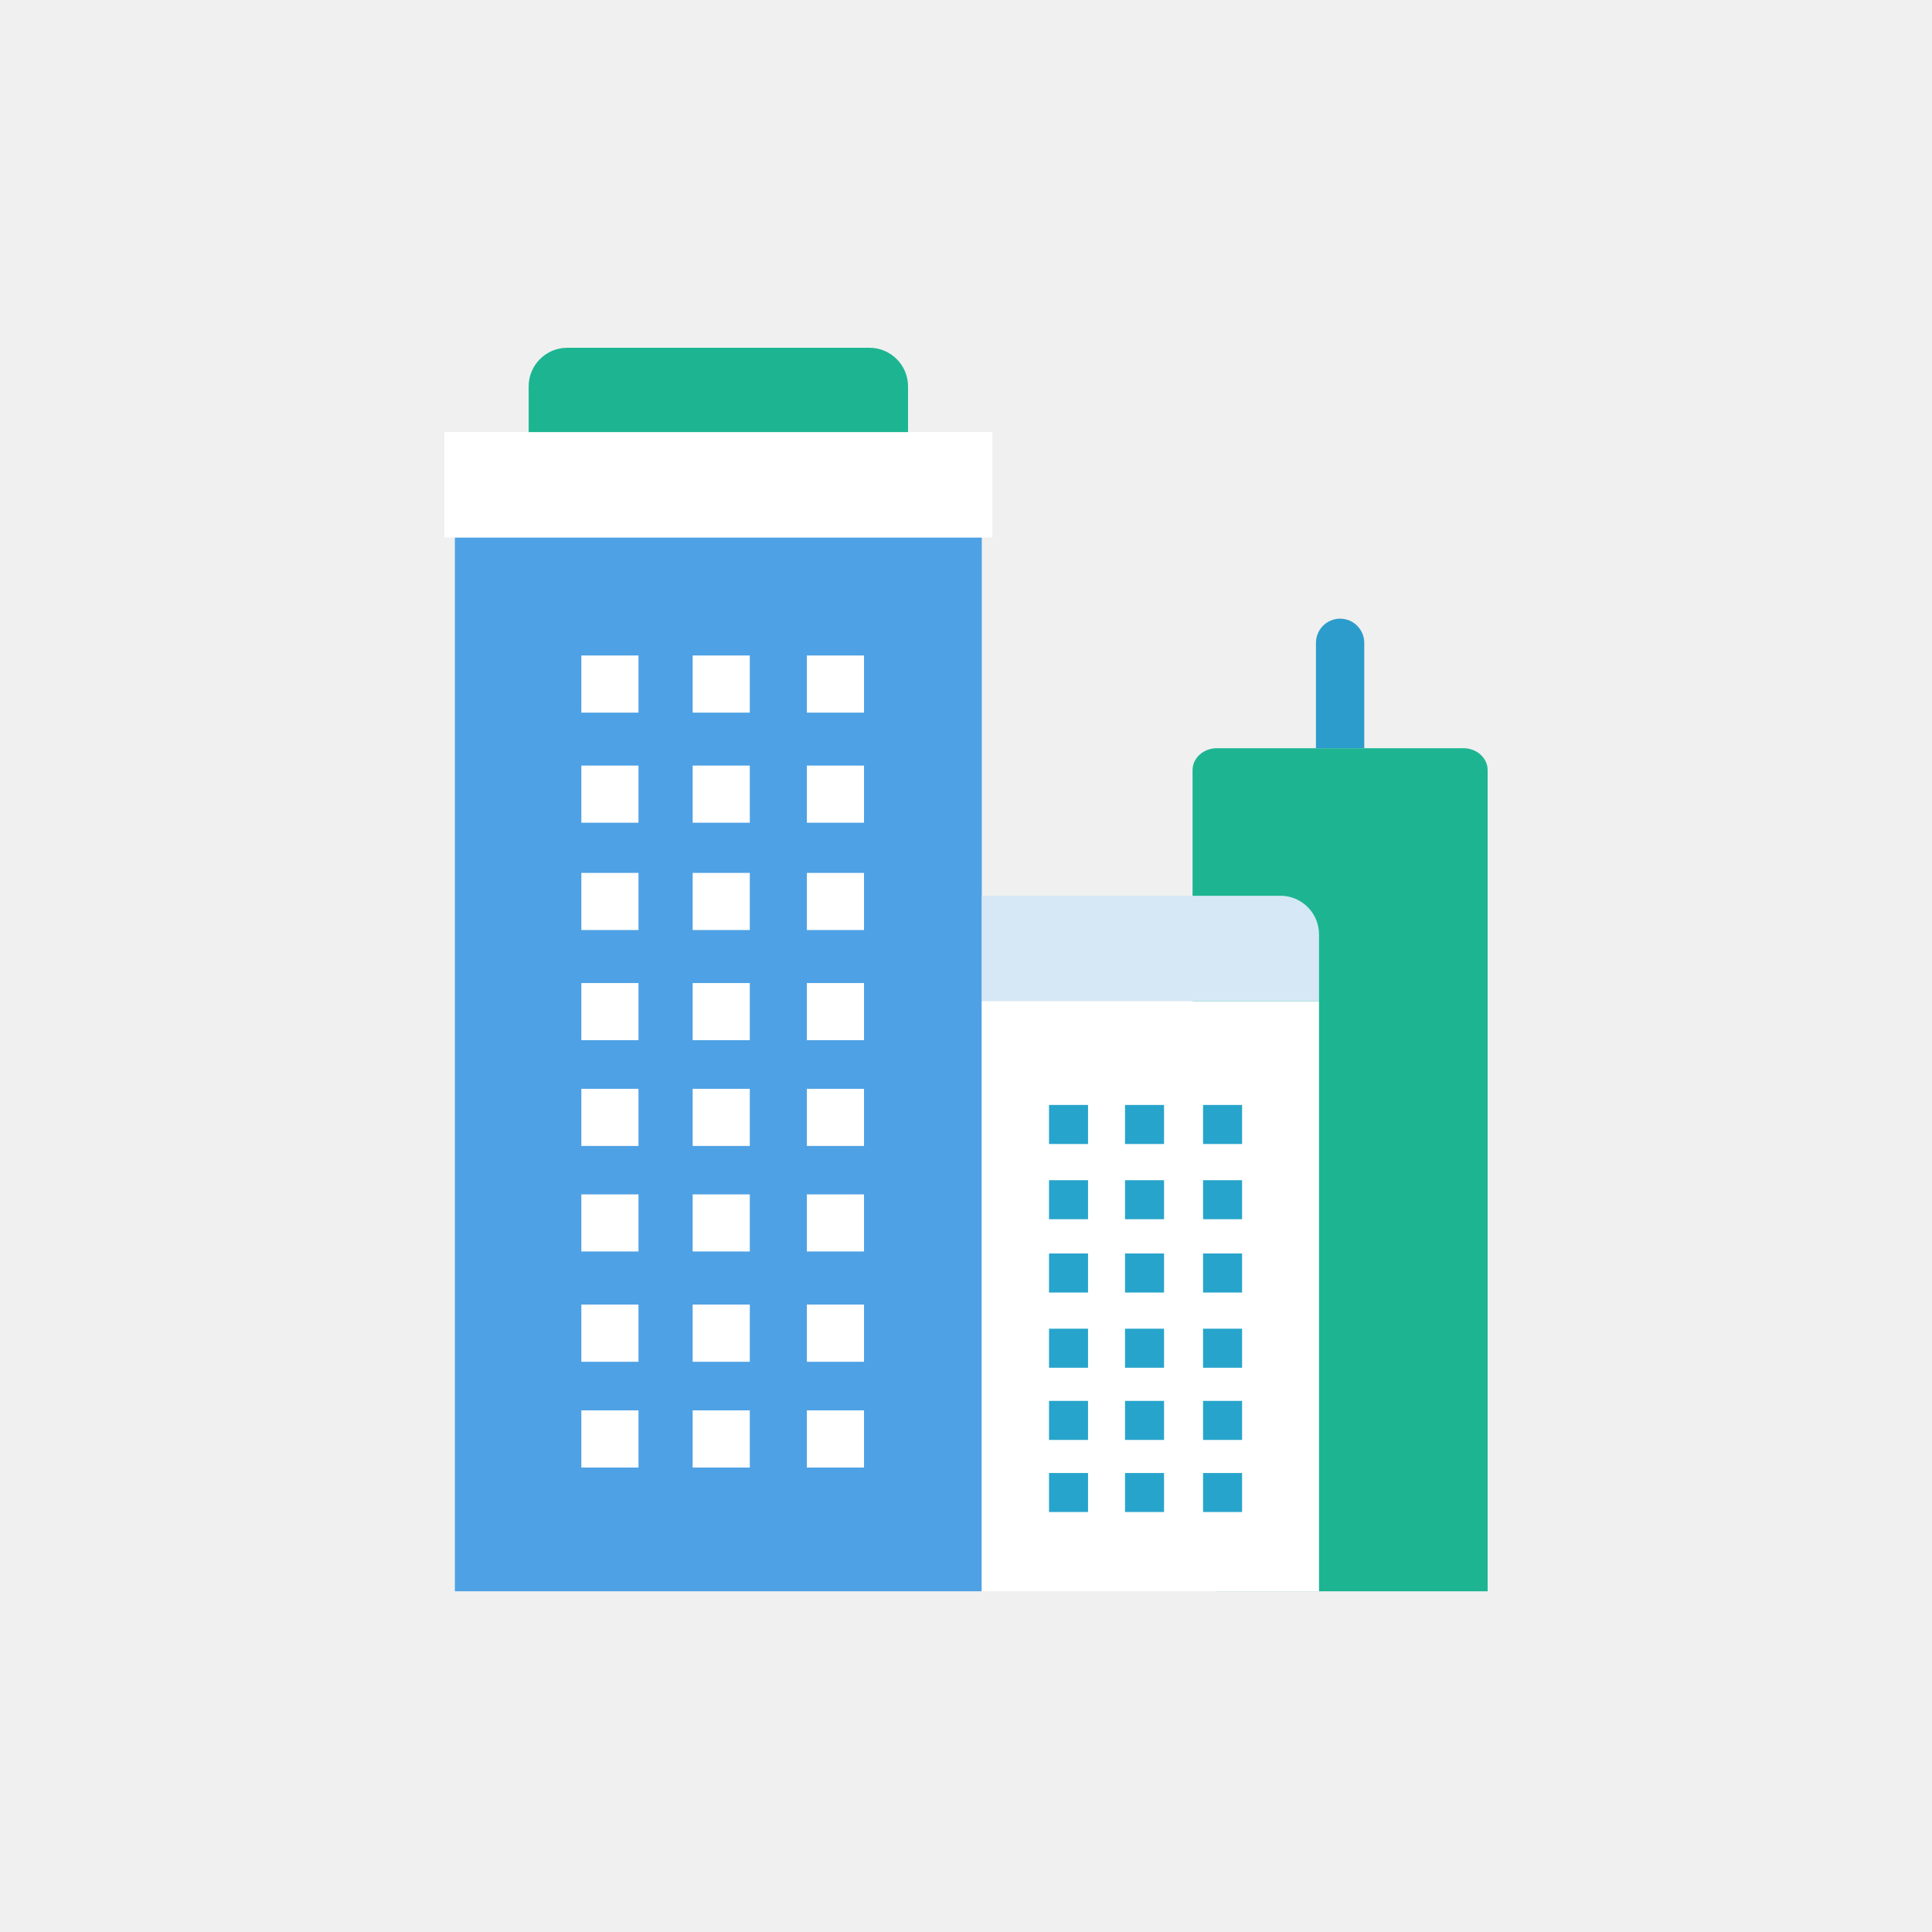
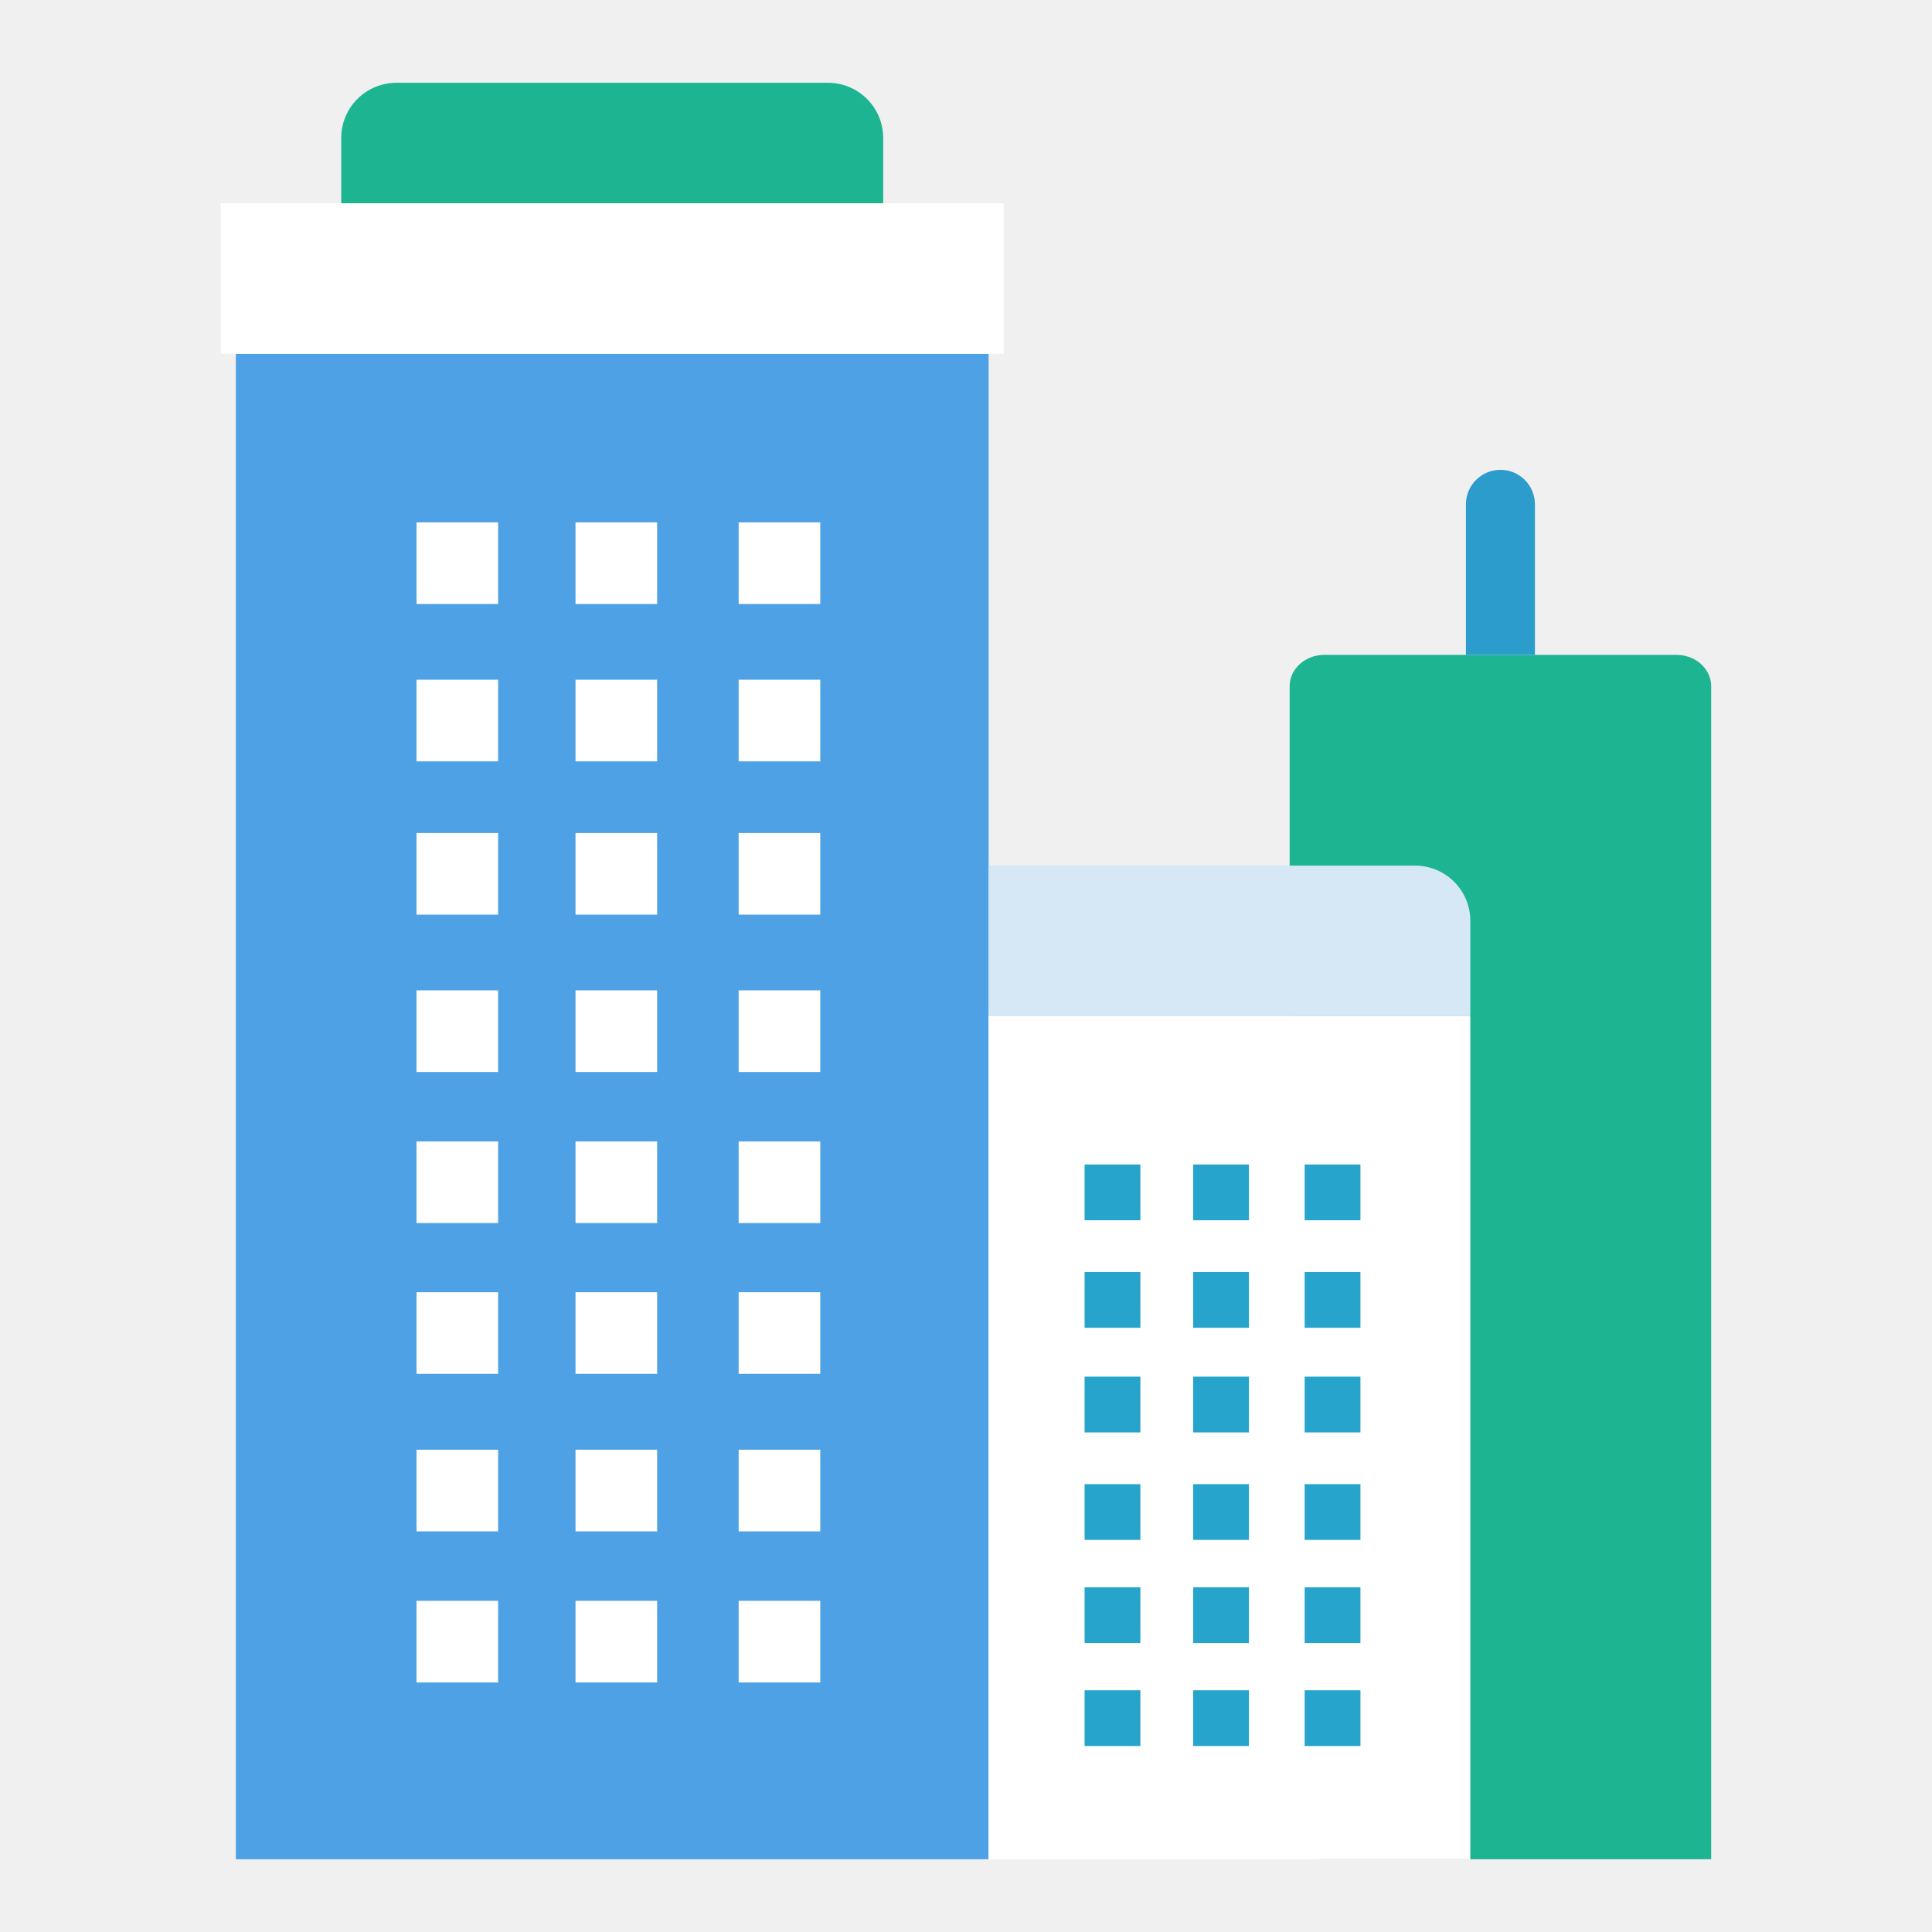
- <svg xmlns="http://www.w3.org/2000/svg" width="100" height="100" fill="none">
-   <path d="M75.742 38.727H62.985c-.695 0-1.258.508-1.258 1.134v41.37c0 .625.563 1.133 1.258 1.133H77V39.86c0-.626-.564-1.134-1.258-1.134Z" fill="#1DB591" />
-   <path d="M70.614 33.273a1.25 1.25 0 0 0-2.5 0h2.5Zm-2.5 0v5.454h2.5v-5.454h-2.5Z" fill="#2C9CCC" />
-   <path d="M50.818 27.818H23.545v54.546h27.273V27.818Z" fill="#4EA1E4" />
-   <path d="M51.364 22.363H23v5.455h28.364v-5.455Z" fill="#fff" />
-   <path d="M45 18H29.363a2 2 0 0 0-2 2v2.364H47V20a2 2 0 0 0-2-2Z" fill="#1DB591" />
-   <path d="M33.049 45.181H30.09v2.958h2.958V45.18ZM38.81 45.181h-2.958v2.958h2.958V45.18ZM33.049 50.882H30.09v2.958h2.958v-2.958ZM38.81 50.882h-2.958v2.958h2.958v-2.958ZM33.049 56.357H30.09v2.957h2.958v-2.957ZM38.81 56.357h-2.958v2.957h2.958v-2.957ZM33.049 61.82H30.09v2.957h2.958V61.82ZM38.81 61.82h-2.958v2.957h2.958V61.82ZM44.72 45.181h-2.957v2.958h2.958V45.18ZM44.72 50.882h-2.957v2.958h2.958v-2.958ZM33.049 33.927H30.09v2.958h2.958v-2.958ZM38.81 33.927h-2.958v2.958h2.958v-2.958ZM33.049 39.627H30.09v2.958h2.958v-2.958ZM38.81 39.627h-2.958v2.958h2.958v-2.958ZM44.72 33.927h-2.957v2.958h2.958v-2.958ZM44.72 39.627h-2.957v2.958h2.958v-2.958ZM44.72 56.357h-2.957v2.957h2.958v-2.957ZM44.72 61.82h-2.957v2.957h2.958V61.82ZM33.049 67.526H30.09v2.958h2.958v-2.958ZM38.81 67.526h-2.958v2.958h2.958v-2.958ZM33.049 73.001H30.09v2.958h2.958V73ZM38.81 73.001h-2.958v2.958h2.958V73ZM44.72 67.526h-2.957v2.958h2.958v-2.958ZM44.72 73.001h-2.957v2.958h2.958V73ZM68.272 51.818H50.817v30.546h17.455V51.818Z" fill="#fff" />
-   <path d="M66.272 46.364H50.817v5.454h17.455v-3.454a2 2 0 0 0-2-2Z" fill="#D6E8F5" />
-   <path d="M56.318 64.88h-2.021v2.02h2.02v-2.02ZM60.251 64.88h-2.02v2.02h2.02v-2.02ZM56.318 68.774h-2.021v2.02h2.02v-2.02ZM60.251 68.774h-2.02v2.02h2.02v-2.02ZM56.318 72.51h-2.021v2.021h2.02v-2.02ZM60.251 72.51h-2.02v2.021h2.02v-2.02ZM56.318 76.242h-2.021v2.02h2.02v-2.02ZM60.251 76.242h-2.02v2.02h2.02v-2.02ZM64.29 64.88h-2.02v2.02h2.02v-2.02ZM64.29 68.774h-2.02v2.02h2.02v-2.02ZM56.318 57.192h-2.021v2.021h2.02v-2.02ZM60.251 57.192h-2.02v2.021h2.02v-2.02ZM56.318 61.087h-2.021v2.02h2.02v-2.02ZM60.251 61.087h-2.02v2.02h2.02v-2.02ZM64.29 57.192h-2.02v2.021h2.02v-2.02ZM64.29 61.087h-2.02v2.02h2.02v-2.02ZM64.29 72.51h-2.02v2.021h2.02v-2.02ZM64.29 76.242h-2.02v2.02h2.02v-2.02Z" fill="#27A4CB" />
+ <svg xmlns="http://www.w3.org/2000/svg" width="70" height="70" viewBox="0 0 70 70" fill="none">
+   <path d="M60.741 23.727H47.985C47.29 23.727 46.727 24.235 46.727 24.861V66.23C46.727 66.856 47.29 67.364 47.985 67.364H61.999V24.861C61.999 24.235 61.436 23.727 60.741 23.727Z" fill="#1DB591" />
+   <path d="M55.613 18.273C55.613 17.582 55.054 17.023 54.363 17.023C53.673 17.023 53.113 17.582 53.113 18.273H55.613ZM54.363 18.273H53.113V23.727H54.363H55.613V18.273H54.363Z" fill="#2C9CCC" />
+   <path d="M35.819 12.818H8.546V67.364H35.819V12.818Z" fill="#4EA1E4" />
+   <path d="M36.364 7.364H8V12.818H36.364V7.364Z" fill="white" />
+   <path d="M30 3H14.363C13.259 3 12.363 3.895 12.363 5V7.364H32V5C32 3.895 31.104 3 30 3Z" fill="#1DB591" />
+   <path d="M18.048 30.181H15.091V33.139H18.048V30.181Z" fill="white" />
+   <path d="M23.81 30.181H20.852V33.139H23.81V30.181Z" fill="white" />
+   <path d="M18.048 35.882H15.091V38.84H18.048V35.882Z" fill="white" />
+   <path d="M23.81 35.882H20.852V38.84H23.81V35.882Z" fill="white" />
+   <path d="M18.048 41.357H15.091V44.314H18.048V41.357Z" fill="white" />
+   <path d="M23.81 41.357H20.852V44.314H23.81V41.357Z" fill="white" />
+   <path d="M18.048 46.82H15.091V49.777H18.048V46.82Z" fill="white" />
+   <path d="M23.81 46.82H20.852V49.777H23.81V46.82Z" fill="white" />
+   <path d="M29.72 30.181H26.763V33.139H29.72V30.181Z" fill="white" />
+   <path d="M29.72 35.882H26.763V38.84H29.72V35.882Z" fill="white" />
+   <path d="M18.048 18.927H15.091V21.885H18.048V18.927Z" fill="white" />
+   <path d="M23.81 18.927H20.852V21.885H23.81V18.927Z" fill="white" />
+   <path d="M18.048 24.627H15.091V27.585H18.048V24.627Z" fill="white" />
+   <path d="M23.81 24.627H20.852V27.585H23.81V24.627Z" fill="white" />
+   <path d="M29.72 18.927H26.763V21.885H29.72V18.927Z" fill="white" />
+   <path d="M29.72 24.627H26.763V27.585H29.72V24.627Z" fill="white" />
+   <path d="M29.72 41.357H26.763V44.314H29.72V41.357Z" fill="white" />
+   <path d="M29.72 46.82H26.763V49.777H29.72V46.82Z" fill="white" />
+   <path d="M18.048 52.526H15.091V55.484H18.048V52.526Z" fill="white" />
+   <path d="M23.81 52.526H20.852V55.484H23.81V52.526Z" fill="white" />
+   <path d="M18.048 58.001H15.091V60.959H18.048V58.001Z" fill="white" />
+   <path d="M23.81 58.001H20.852V60.959H23.81V58.001Z" fill="white" />
+   <path d="M29.72 52.526H26.763V55.484H29.72V52.526Z" fill="white" />
+   <path d="M29.72 58.001H26.763V60.959H29.72V58.001Z" fill="white" />
+   <path d="M53.272 36.818H35.817V67.364H53.272V36.818Z" fill="white" />
+   <path d="M51.272 31.363H35.817V36.818H53.272V33.364C53.272 32.259 52.377 31.363 51.272 31.363Z" fill="#D6E8F5" />
+   <path d="M41.318 49.879H39.297V51.9H41.318V49.879Z" fill="#27A4CB" />
+   <path d="M45.251 49.879H43.23V51.9H45.251V49.879Z" fill="#27A4CB" />
+   <path d="M41.318 53.774H39.297V55.794H41.318V53.774Z" fill="#27A4CB" />
+   <path d="M45.251 53.774H43.23V55.794H45.251V53.774Z" fill="#27A4CB" />
+   <path d="M41.318 57.511H39.297V59.531H41.318V57.511Z" fill="#27A4CB" />
+   <path d="M45.251 57.511H43.23V59.531H45.251V57.511Z" fill="#27A4CB" />
+   <path d="M41.318 61.242H39.297V63.262H41.318V61.242Z" fill="#27A4CB" />
+   <path d="M45.251 61.242H43.23V63.262H45.251V61.242Z" fill="#27A4CB" />
+   <path d="M49.291 49.879H47.27V51.9H49.291V49.879Z" fill="#27A4CB" />
+   <path d="M49.291 53.774H47.27V55.794H49.291V53.774Z" fill="#27A4CB" />
+   <path d="M41.318 42.192H39.297V44.213H41.318V42.192Z" fill="#27A4CB" />
+   <path d="M45.251 42.192H43.23V44.213H45.251V42.192Z" fill="#27A4CB" />
+   <path d="M41.318 46.087H39.297V48.108H41.318V46.087Z" fill="#27A4CB" />
+   <path d="M45.251 46.087H43.23V48.108H45.251V46.087Z" fill="#27A4CB" />
+   <path d="M49.291 42.192H47.27V44.213H49.291V42.192Z" fill="#27A4CB" />
+   <path d="M49.291 46.087H47.27V48.108H49.291V46.087Z" fill="#27A4CB" />
+   <path d="M49.291 57.511H47.27V59.531H49.291V57.511Z" fill="#27A4CB" />
+   <path d="M49.291 61.242H47.27V63.262H49.291V61.242Z" fill="#27A4CB" />
</svg>
